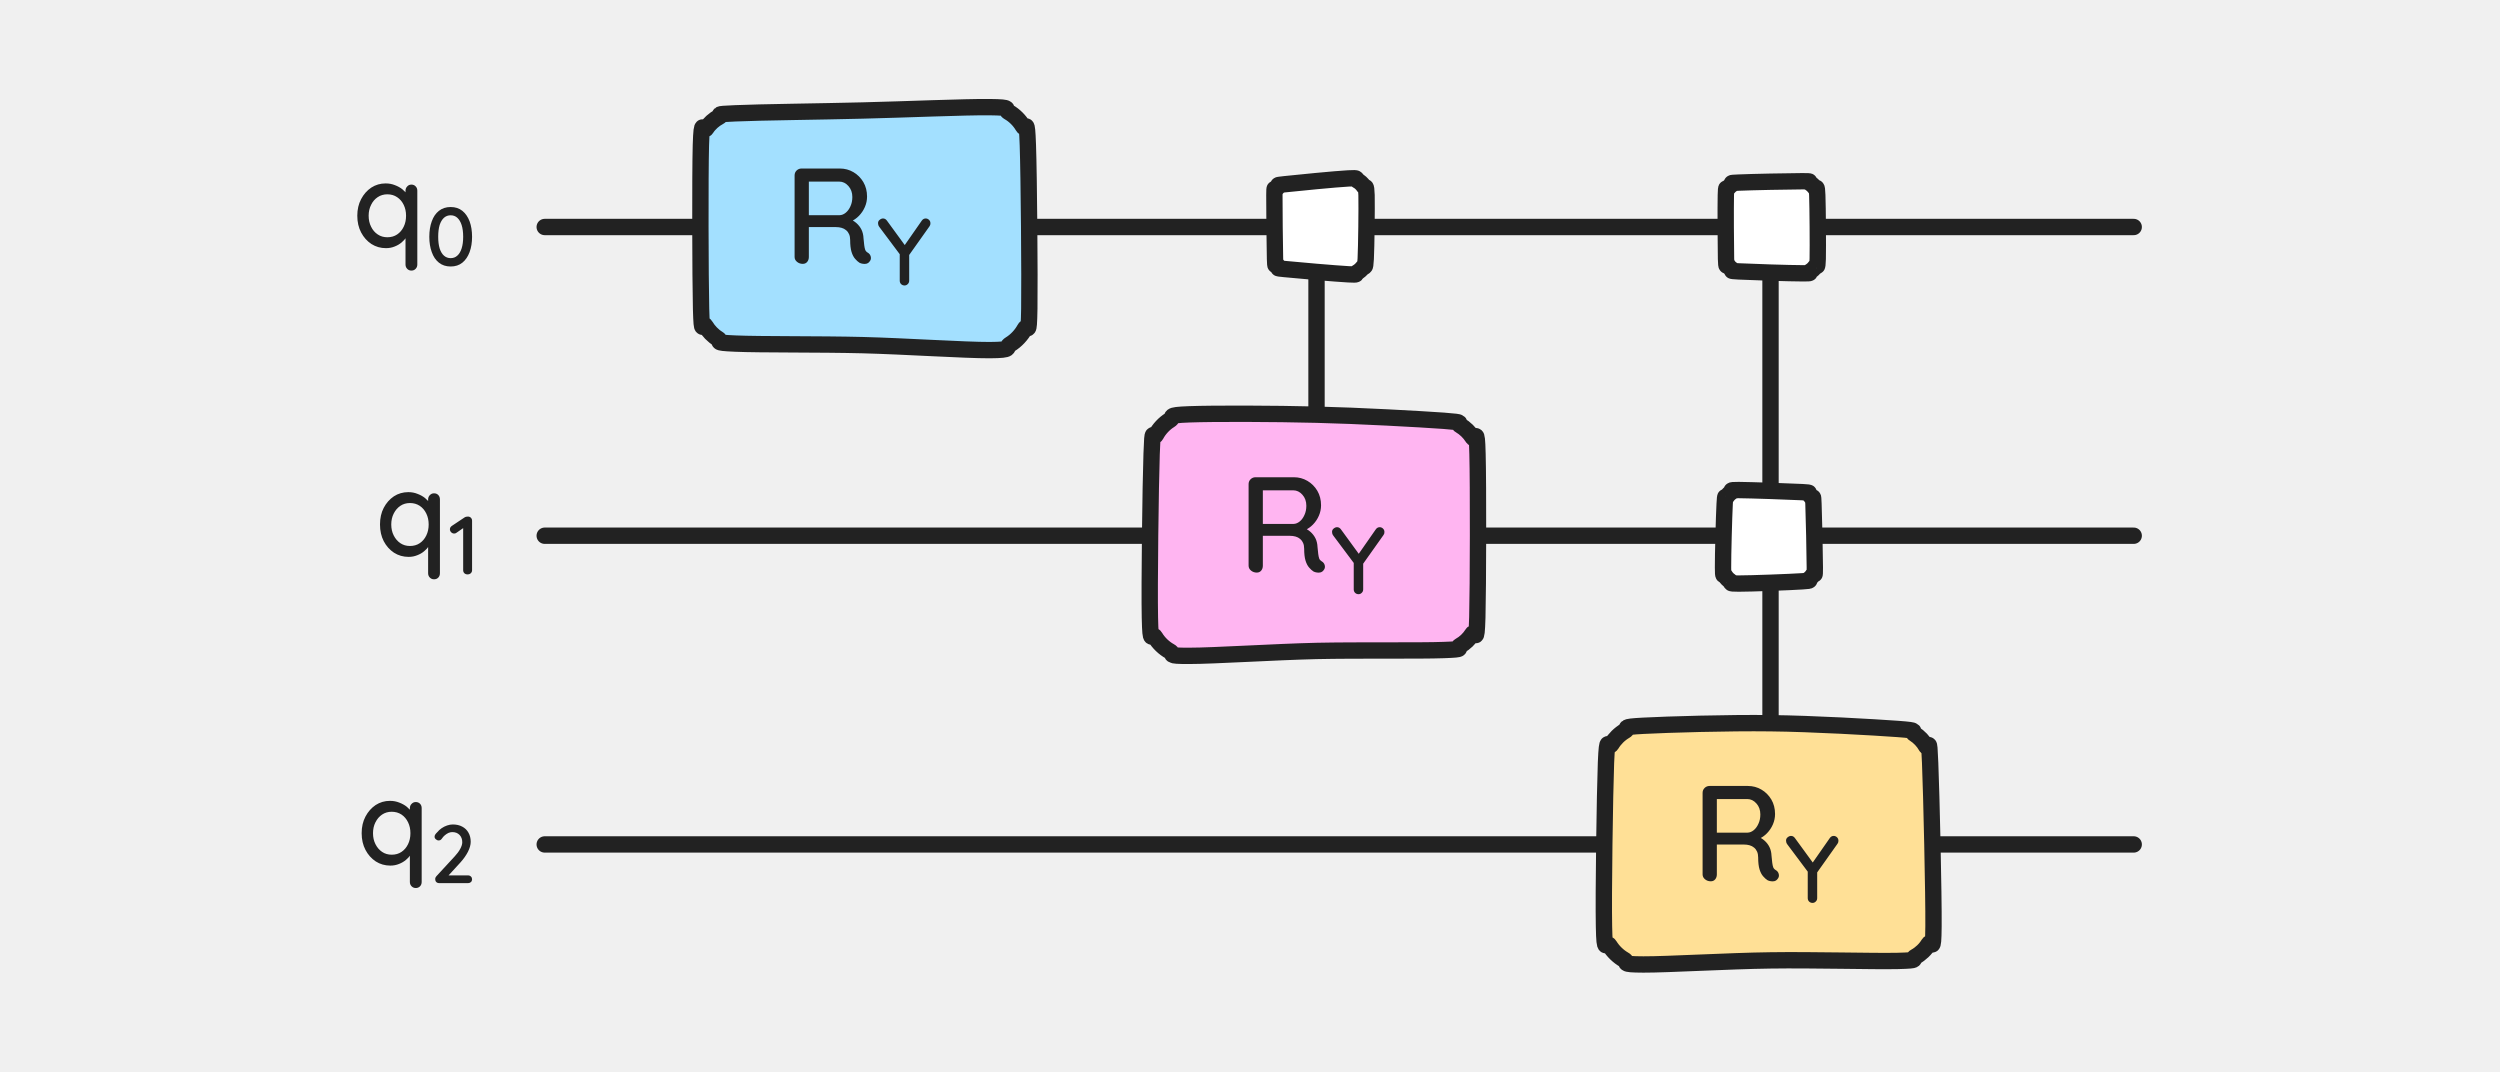
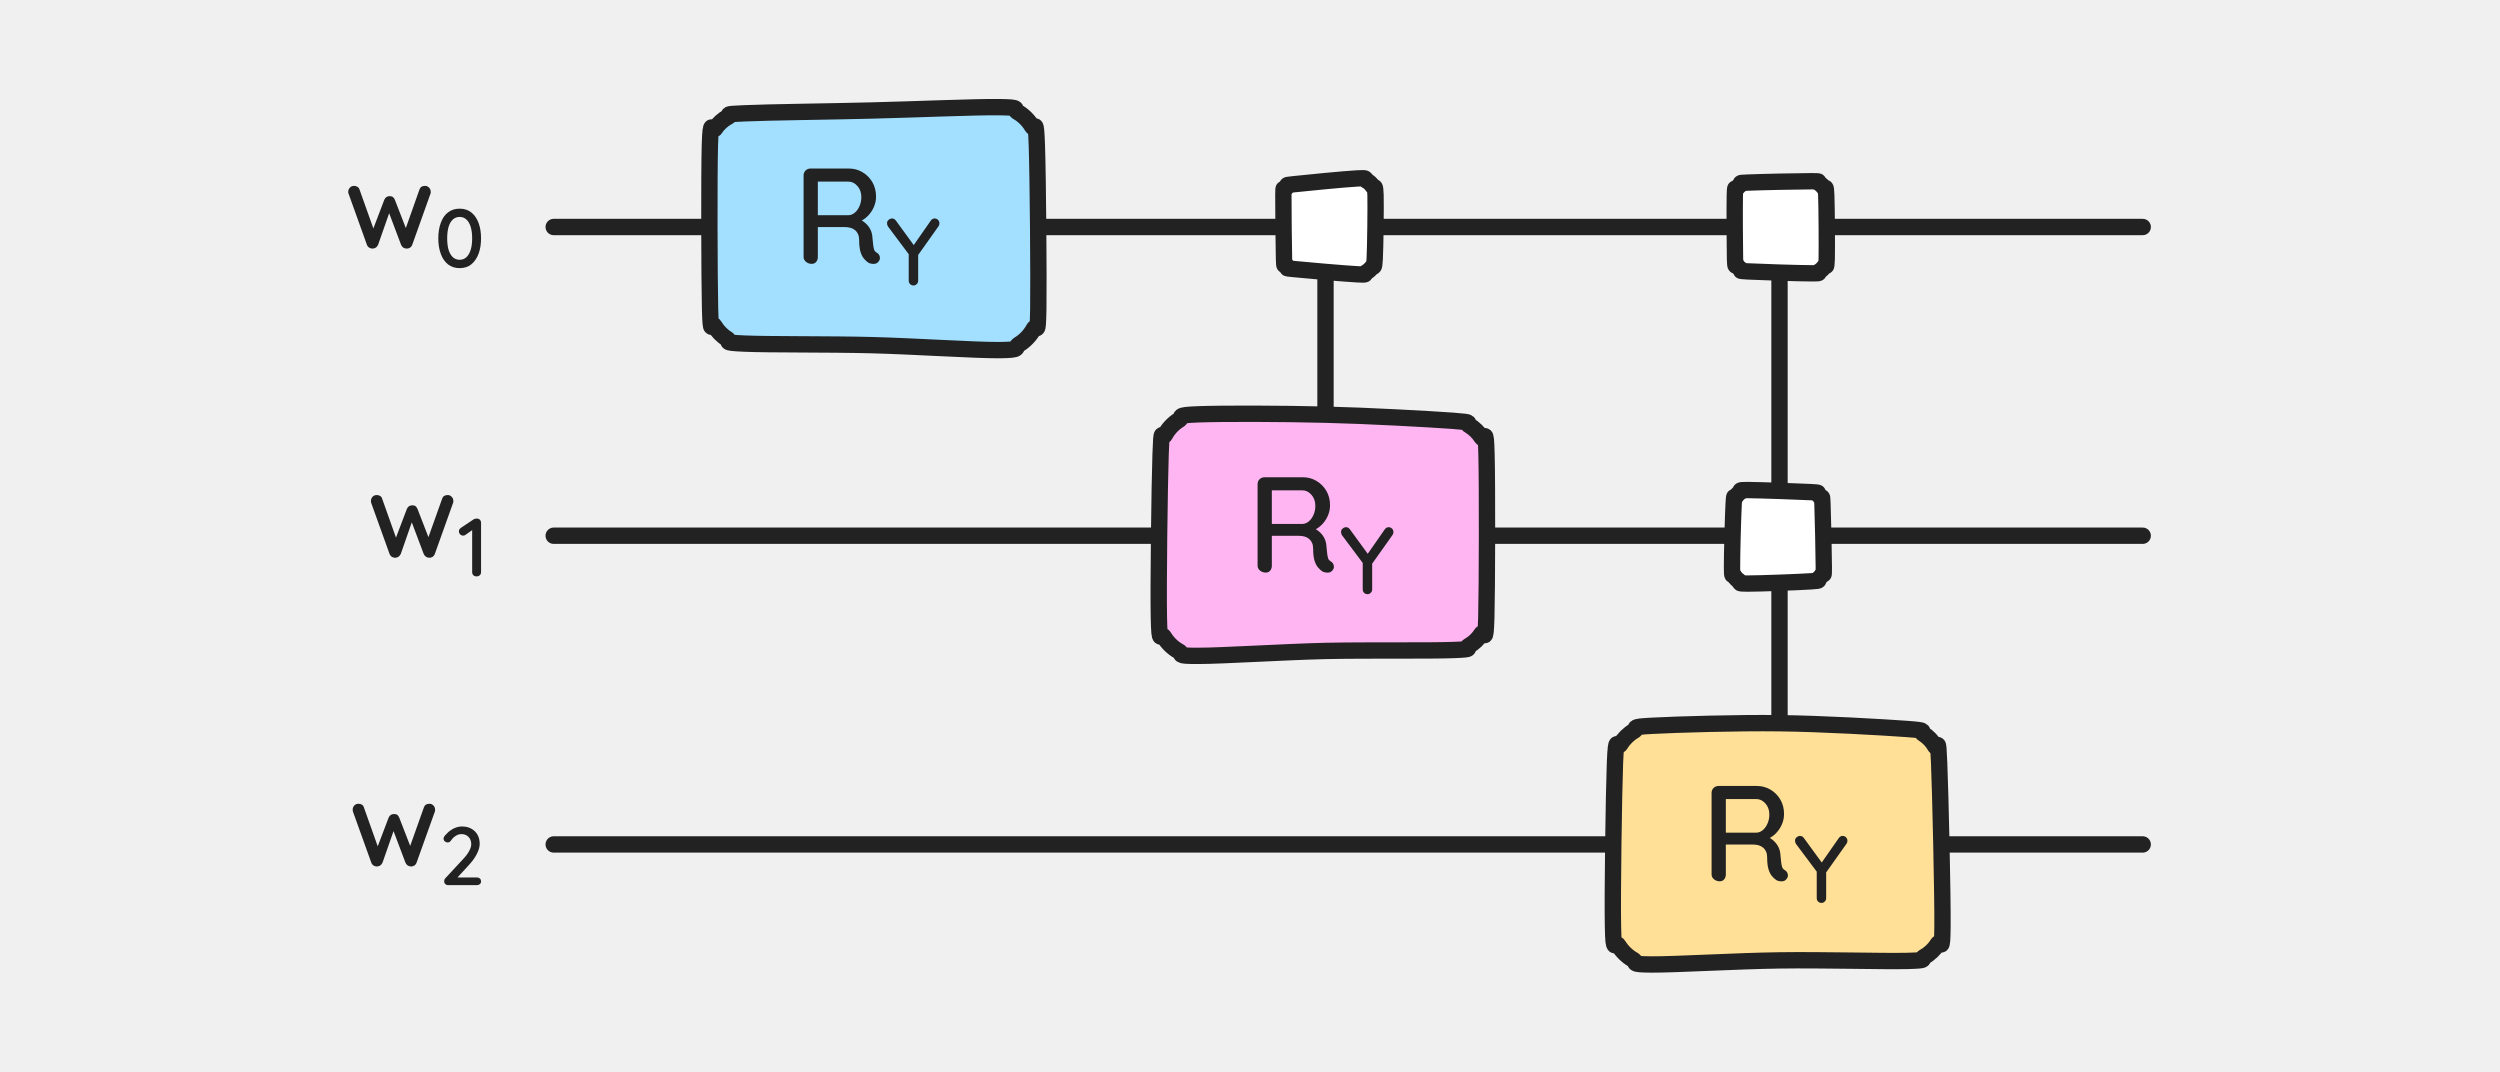
- <svg xmlns="http://www.w3.org/2000/svg" viewBox="-59.99 -25 275.33 118" width="275.33" height="118">
+ <svg xmlns="http://www.w3.org/2000/svg" viewBox="-60.98 -25 275.33 118" width="275.33" height="118">
  <g stroke-linecap="round" stroke-linejoin="round">
    <path d="M0,0C2.24,0 8.97,0 13.46,0C17.95,0 22.44,0 26.92,0C31.41,0 35.9,0 40.38,0C44.87,0 49.36,0 53.85,0C58.33,0 62.82,0 67.31,0C71.79,0 76.28,0 80.77,0C85.26,0 89.74,0 94.23,0C98.72,0 103.21,0 107.69,0C112.18,0 116.67,0 121.15,0C125.64,0 130.13,0 134.62,0C139.1,0 143.59,0 148.08,0C152.56,0 157.05,0 161.54,0C166.03,0 172.76,0 175,0" fill="none" stroke="#222222" stroke-width="1.8" />
    <path d="M0,34C2.24,34 8.97,34 13.46,34C17.95,34 22.44,34 26.92,34C31.41,34 35.9,34 40.38,34C44.87,34 49.36,34 53.85,34C58.33,34 62.82,34 67.31,34C71.79,34 76.28,34 80.77,34C85.26,34 89.74,34 94.23,34C98.72,34 103.21,34 107.69,34C112.18,34 116.67,34 121.15,34C125.64,34 130.13,34 134.62,34C139.1,34 143.59,34 148.08,34C152.56,34 157.05,34 161.54,34C166.03,34 172.76,34 175,34" fill="none" stroke="#222222" stroke-width="1.8" />
    <path d="M0,68C2.24,68 8.97,68 13.46,68C17.95,68 22.44,68 26.92,68C31.41,68 35.9,68 40.38,68C44.87,68 49.36,68 53.85,68C58.33,68 62.82,68 67.31,68C71.79,68 76.28,68 80.77,68C85.26,68 89.74,68 94.23,68C98.72,68 103.21,68 107.69,68C112.18,68 116.67,68 121.15,68C125.64,68 130.13,68 134.62,68C139.1,68 143.59,68 148.08,68C152.56,68 157.05,68 161.54,68C166.03,68 172.76,68 175,68" fill="none" stroke="#222222" stroke-width="1.8" />
    <path d="M85,0C85,1.89 85,7.56 85,11.33C85,15.11 85,18.89 85,22.67C85,26.44 85,32.11 85,34" fill="none" stroke="#222222" stroke-width="1.8" />
    <path d="M135,0C135,2.27 135,9.07 135,13.6C135,18.13 135,22.67 135,27.2C135,31.73 135,36.27 135,40.8C135,45.33 135,49.87 135,54.4C135,58.93 135,65.73 135,68" fill="none" stroke="#222222" stroke-width="1.8" />
    <path d="M51.11,-12.65C51.72,-12.31 52.31,-11.72 52.66,-11.11C53.01,-10.5 53.09,-12.35 53.21,-9C53.33,-5.65 53.42,5.63 53.37,9C53.31,12.37 53.21,10.58 52.86,11.23C52.51,11.88 51.91,12.53 51.26,12.92C50.62,13.31 51.71,13.54 49,13.56C46.29,13.57 39.67,13.13 35,13.01C30.33,12.89 23.65,12.96 21,12.84C18.35,12.73 19.64,12.63 19.09,12.31C18.54,11.98 18.03,11.45 17.71,10.9C17.4,10.35 17.31,12.32 17.22,9C17.14,5.68 17.11,-5.69 17.2,-9C17.3,-12.31 17.46,-10.33 17.79,-10.85C18.12,-11.37 18.66,-11.85 19.2,-12.13C19.73,-12.4 18.37,-12.41 21,-12.52C23.63,-12.64 30.33,-12.71 35,-12.83C39.67,-12.94 46.32,-13.23 49,-13.2C51.68,-13.17 50.5,-13 51.11,-12.65Z" fill="#A3E0FF" stroke="#222222" stroke-width="1.8" />
    <path d="M100.82,21.84C101.35,22.15 101.86,22.64 102.18,23.16C102.5,23.69 102.65,21.69 102.73,25C102.82,28.31 102.8,39.7 102.71,43C102.61,46.3 102.48,44.3 102.16,44.82C101.84,45.34 101.33,45.83 100.8,46.12C100.28,46.42 101.63,46.5 99,46.59C96.37,46.69 89.67,46.59 85,46.69C80.33,46.8 73.69,47.23 71,47.23C68.31,47.24 69.47,47.07 68.85,46.73C68.22,46.39 67.6,45.8 67.23,45.17C66.87,44.55 66.72,46.36 66.65,43C66.58,39.64 66.72,28.35 66.84,25C66.95,21.65 66.99,23.5 67.33,22.88C67.66,22.26 68.23,21.64 68.84,21.27C69.46,20.89 68.31,20.73 71,20.63C73.69,20.53 80.33,20.55 85,20.67C89.67,20.78 96.36,21.15 99,21.34C101.64,21.54 100.29,21.54 100.82,21.84Z" fill="#FFB5F1" stroke="#222222" stroke-width="1.8" />
    <path d="M150.84,55.82C151.36,56.14 151.85,56.66 152.14,57.19C152.43,57.72 152.45,55.7 152.58,59C152.72,62.3 152.98,73.67 152.95,77C152.92,80.33 152.75,78.41 152.41,78.97C152.08,79.53 151.52,80.06 150.95,80.37C150.38,80.68 151.66,80.76 149,80.83C146.34,80.89 139.67,80.7 135,80.77C130.33,80.83 123.69,81.23 121,81.22C118.31,81.21 119.49,81.03 118.87,80.69C118.25,80.34 117.65,79.76 117.28,79.15C116.91,78.53 116.72,80.36 116.66,77C116.59,73.64 116.75,62.34 116.88,59C117.02,55.66 117.13,57.55 117.48,56.97C117.83,56.38 118.39,55.83 118.98,55.49C119.56,55.16 118.33,55.07 121,54.93C123.67,54.79 130.33,54.59 135,54.65C139.67,54.7 146.36,55.09 149,55.28C151.64,55.48 150.31,55.5 150.84,55.82Z" fill="#FFE096" stroke="#222222" stroke-width="1.8" />
    <path d="M89.45,-5.15C89.74,-5.01 90.02,-4.76 90.2,-4.48C90.37,-4.21 90.47,-4.83 90.51,-3.5C90.54,-2.17 90.49,2.18 90.42,3.5C90.35,4.82 90.28,4.17 90.11,4.43C89.94,4.68 89.66,4.91 89.39,5.05C89.12,5.18 89.82,5.28 88.5,5.21C87.18,5.14 82.76,4.76 81.5,4.63C80.24,4.51 81.1,4.55 80.95,4.46C80.79,4.36 80.65,4.2 80.56,4.04C80.48,3.88 80.47,4.76 80.43,3.5C80.4,2.24 80.35,-2.24 80.36,-3.5C80.37,-4.76 80.4,-3.91 80.49,-4.08C80.59,-4.25 80.74,-4.42 80.91,-4.53C81.08,-4.63 80.23,-4.57 81.5,-4.71C82.77,-4.85 87.17,-5.28 88.5,-5.35C89.83,-5.42 89.17,-5.3 89.45,-5.15Z" fill="#FFFFFF" stroke="#222222" stroke-width="1.8" />
    <path d="M139.29,-4.87C139.52,-4.74 139.75,-4.53 139.9,-4.31C140.04,-4.08 140.1,-4.8 140.15,-3.5C140.2,-2.2 140.23,2.19 140.2,3.5C140.16,4.81 140.09,4.1 139.95,4.33C139.8,4.57 139.56,4.79 139.32,4.92C139.08,5.05 139.8,5.11 138.5,5.1C137.2,5.1 132.78,4.96 131.5,4.89C130.22,4.82 131.01,4.82 130.81,4.7C130.61,4.59 130.41,4.4 130.3,4.2C130.18,3.99 130.14,4.78 130.1,3.5C130.07,2.22 130.05,-2.22 130.08,-3.5C130.11,-4.78 130.16,-4 130.28,-4.21C130.4,-4.41 130.59,-4.6 130.8,-4.72C131,-4.83 130.22,-4.84 131.5,-4.89C132.78,-4.95 137.2,-5.04 138.5,-5.04C139.8,-5.04 139.06,-4.99 139.29,-4.87Z" fill="#FFFFFF" stroke="#222222" stroke-width="1.8" />
    <path d="M139.14,29.4C139.32,29.51 139.48,29.69 139.58,29.88C139.68,30.06 139.68,29.23 139.73,30.5C139.78,31.77 139.88,36.21 139.88,37.5C139.88,38.79 139.84,38 139.73,38.21C139.63,38.42 139.44,38.64 139.24,38.78C139.03,38.91 139.79,38.94 138.5,39.02C137.21,39.11 132.81,39.27 131.5,39.27C130.19,39.27 130.87,39.18 130.62,39.03C130.36,38.88 130.12,38.63 129.98,38.38C129.84,38.12 129.77,38.81 129.77,37.5C129.76,36.19 129.88,31.8 129.95,30.5C130.02,29.2 130.03,29.95 130.17,29.73C130.3,29.51 130.51,29.3 130.73,29.17C130.96,29.05 130.21,28.97 131.5,28.97C132.79,28.98 137.23,29.13 138.5,29.2C139.77,29.27 138.96,29.29 139.14,29.4Z" fill="#FFFFFF" stroke="#222222" stroke-width="1.8" />
    <path d="M28.42,4.06Q28.06,4.06 27.79,3.84Q27.52,3.62 27.52,3.3L27.52,-5.68Q27.52,-6 27.74,-6.22Q27.97,-6.44 28.28,-6.44L32.51,-6.44Q33.32,-6.44 34,-6.04Q34.67,-5.65 35.09,-4.95Q35.5,-4.25 35.5,-3.35Q35.5,-2.75 35.26,-2.2Q35.02,-1.65 34.61,-1.23Q34.21,-0.82 33.7,-0.6L33.53,-0.89Q34,-0.73 34.34,-0.42Q34.69,-0.11 34.89,0.3Q35.09,0.72 35.11,1.24Q35.15,1.7 35.19,2.01Q35.23,2.32 35.3,2.52Q35.38,2.71 35.57,2.82Q35.84,2.97 35.91,3.27Q35.98,3.57 35.78,3.8Q35.65,3.98 35.44,4.04Q35.24,4.09 35.03,4.05Q34.82,4.02 34.67,3.94Q34.43,3.79 34.19,3.51Q33.94,3.23 33.79,2.74Q33.64,2.25 33.64,1.43Q33.64,1.06 33.52,0.79Q33.4,0.52 33.19,0.35Q32.98,0.17 32.69,0.09Q32.41,0.01 32.06,0.01L28.88,0.01L29.09,-0.29L29.09,3.3Q29.09,3.62 28.91,3.84Q28.73,4.06 28.42,4.06ZM28.9,-1.3L32.48,-1.3Q32.83,-1.31 33.15,-1.57Q33.47,-1.83 33.67,-2.28Q33.88,-2.73 33.88,-3.3Q33.88,-4.03 33.45,-4.51Q33.02,-5 32.44,-5L28.93,-5L29.09,-5.39L29.09,-0.98L28.9,-1.3ZM41.96,-0.94Q42.16,-0.94 42.32,-0.79Q42.48,-0.64 42.48,-0.41Q42.48,-0.32 42.46,-0.24Q42.43,-0.16 42.38,-0.08L39.97,3.32L40.14,2.7L40.14,5.91Q40.14,6.14 39.98,6.29Q39.83,6.44 39.63,6.44Q39.41,6.44 39.25,6.29Q39.1,6.14 39.1,5.91L39.1,2.79L39.17,3.09L36.85,-0.01Q36.77,-0.12 36.74,-0.22Q36.71,-0.32 36.71,-0.42Q36.71,-0.65 36.89,-0.79Q37.07,-0.94 37.26,-0.94Q37.52,-0.94 37.69,-0.7L39.79,2.18L39.54,2.15L41.52,-0.69Q41.69,-0.94 41.96,-0.94Z" fill="#222222" stroke="none" />
    <path d="M78.42,38.06Q78.06,38.06 77.79,37.84Q77.52,37.62 77.52,37.3L77.52,28.32Q77.52,28 77.74,27.78Q77.97,27.56 78.28,27.56L82.51,27.56Q83.32,27.56 84,27.96Q84.67,28.35 85.09,29.05Q85.5,29.75 85.5,30.65Q85.5,31.25 85.26,31.8Q85.02,32.35 84.61,32.77Q84.21,33.18 83.7,33.4L83.53,33.11Q84,33.27 84.34,33.58Q84.69,33.89 84.89,34.3Q85.09,34.72 85.11,35.24Q85.15,35.7 85.19,36.01Q85.23,36.32 85.3,36.52Q85.38,36.71 85.57,36.82Q85.84,36.97 85.91,37.27Q85.98,37.57 85.78,37.8Q85.65,37.98 85.44,38.04Q85.24,38.09 85.03,38.05Q84.82,38.02 84.67,37.94Q84.43,37.79 84.19,37.51Q83.94,37.23 83.79,36.74Q83.64,36.25 83.64,35.43Q83.64,35.06 83.52,34.79Q83.4,34.52 83.19,34.35Q82.98,34.17 82.69,34.09Q82.41,34.01 82.06,34.01L78.88,34.01L79.09,33.71L79.09,37.3Q79.09,37.62 78.91,37.84Q78.73,38.06 78.42,38.06ZM78.9,32.7L82.48,32.7Q82.83,32.69 83.15,32.43Q83.47,32.17 83.67,31.72Q83.88,31.27 83.88,30.7Q83.88,29.97 83.45,29.49Q83.02,29 82.44,29L78.93,29L79.09,28.61L79.09,33.02L78.9,32.7ZM91.96,33.06Q92.16,33.06 92.32,33.21Q92.48,33.36 92.48,33.59Q92.48,33.68 92.46,33.76Q92.43,33.84 92.38,33.92L89.97,37.32L90.14,36.7L90.14,39.91Q90.14,40.14 89.98,40.29Q89.83,40.44 89.63,40.44Q89.41,40.44 89.25,40.29Q89.1,40.14 89.1,39.91L89.1,36.79L89.17,37.09L86.85,33.99Q86.77,33.88 86.74,33.78Q86.71,33.68 86.71,33.58Q86.71,33.35 86.89,33.21Q87.07,33.06 87.26,33.06Q87.52,33.06 87.69,33.3L89.79,36.18L89.54,36.15L91.52,33.31Q91.69,33.06 91.96,33.06Z" fill="#222222" stroke="none" />
    <path d="M128.42,72.06Q128.06,72.06 127.79,71.84Q127.52,71.62 127.52,71.3L127.52,62.32Q127.52,62 127.74,61.78Q127.97,61.56 128.28,61.56L132.51,61.56Q133.32,61.56 134,61.96Q134.67,62.35 135.09,63.05Q135.5,63.75 135.5,64.65Q135.5,65.25 135.26,65.8Q135.02,66.35 134.61,66.77Q134.21,67.18 133.7,67.4L133.53,67.11Q134,67.27 134.34,67.58Q134.69,67.89 134.89,68.3Q135.09,68.72 135.11,69.24Q135.15,69.7 135.19,70.01Q135.23,70.32 135.3,70.52Q135.38,70.71 135.57,70.82Q135.84,70.97 135.91,71.27Q135.98,71.57 135.78,71.8Q135.65,71.98 135.44,72.04Q135.24,72.09 135.03,72.05Q134.82,72.02 134.67,71.94Q134.43,71.79 134.19,71.51Q133.94,71.23 133.79,70.74Q133.64,70.25 133.64,69.43Q133.64,69.06 133.52,68.79Q133.4,68.52 133.19,68.35Q132.98,68.17 132.69,68.09Q132.41,68.01 132.06,68.01L128.88,68.01L129.09,67.71L129.09,71.3Q129.09,71.62 128.91,71.84Q128.73,72.06 128.42,72.06ZM128.9,66.7L132.48,66.7Q132.83,66.69 133.15,66.43Q133.47,66.17 133.67,65.72Q133.88,65.27 133.88,64.7Q133.88,63.97 133.45,63.49Q133.02,63 132.44,63L128.93,63L129.09,62.61L129.09,67.02L128.9,66.7ZM141.96,67.06Q142.16,67.06 142.32,67.21Q142.48,67.36 142.48,67.59Q142.48,67.68 142.46,67.76Q142.43,67.84 142.38,67.92L139.97,71.32L140.14,70.7L140.14,73.91Q140.14,74.14 139.98,74.29Q139.83,74.44 139.63,74.44Q139.41,74.44 139.25,74.29Q139.1,74.14 139.1,73.91L139.1,70.79L139.17,71.09L136.85,67.99Q136.77,67.88 136.74,67.78Q136.71,67.68 136.71,67.58Q136.71,67.35 136.89,67.21Q137.07,67.06 137.26,67.06Q137.52,67.06 137.69,67.3L139.79,70.18L139.54,70.15L141.52,67.31Q141.69,67.06 141.96,67.06Z" fill="#222222" stroke="none" />
-     <path d="M-14.68,-4.67Q-14.4,-4.67 -14.22,-4.48Q-14.03,-4.29 -14.03,-4L-14.03,4.13Q-14.03,4.42 -14.22,4.61Q-14.4,4.8 -14.68,4.8Q-14.96,4.8 -15.14,4.61Q-15.33,4.42 -15.33,4.13L-15.33,0.6L-15.06,0.61Q-15.06,0.84 -15.25,1.14Q-15.44,1.43 -15.76,1.7Q-16.09,1.98 -16.53,2.15Q-16.97,2.33 -17.48,2.33Q-18.37,2.33 -19.09,1.87Q-19.8,1.4 -20.22,0.6Q-20.64,-0.2 -20.64,-1.24Q-20.64,-2.28 -20.22,-3.07Q-19.8,-3.87 -19.1,-4.34Q-18.39,-4.8 -17.52,-4.8Q-16.97,-4.8 -16.5,-4.61Q-16.02,-4.43 -15.67,-4.15Q-15.32,-3.86 -15.12,-3.54Q-14.93,-3.22 -14.93,-2.94L-15.33,-2.9L-15.33,-4Q-15.33,-4.28 -15.14,-4.47Q-14.96,-4.67 -14.68,-4.67ZM-17.33,1.13Q-16.71,1.13 -16.25,0.82Q-15.79,0.51 -15.53,-0.03Q-15.27,-0.56 -15.27,-1.24Q-15.27,-1.91 -15.53,-2.44Q-15.79,-2.98 -16.26,-3.29Q-16.72,-3.6 -17.33,-3.6Q-17.93,-3.6 -18.39,-3.29Q-18.86,-2.98 -19.12,-2.44Q-19.39,-1.91 -19.39,-1.24Q-19.39,-0.56 -19.12,-0.03Q-18.86,0.51 -18.39,0.82Q-17.93,1.13 -17.33,1.13ZM-10.36,4.35Q-11.12,4.35 -11.65,3.93Q-12.18,3.51 -12.44,2.76Q-12.71,2.02 -12.71,1.08Q-12.71,0.12 -12.44,-0.62Q-12.18,-1.36 -11.65,-1.78Q-11.12,-2.2 -10.36,-2.2Q-9.59,-2.2 -9.07,-1.78Q-8.55,-1.36 -8.27,-0.62Q-8,0.12 -8,1.08Q-8,2.02 -8.27,2.76Q-8.55,3.51 -9.07,3.93Q-9.59,4.35 -10.36,4.35ZM-10.36,3.43Q-9.93,3.43 -9.63,3.16Q-9.32,2.89 -9.15,2.36Q-8.98,1.83 -8.98,1.08Q-8.98,0.31 -9.15,-0.22Q-9.32,-0.74 -9.63,-1.02Q-9.93,-1.29 -10.36,-1.29Q-10.78,-1.29 -11.09,-1.02Q-11.4,-0.74 -11.57,-0.22Q-11.73,0.31 -11.73,1.08Q-11.73,1.83 -11.57,2.36Q-11.4,2.89 -11.09,3.16Q-10.78,3.43 -10.36,3.43Z" fill="#222222" stroke="none" />
-     <path d="M-12.19,29.33Q-11.9,29.33 -11.72,29.52Q-11.54,29.71 -11.54,30L-11.54,38.13Q-11.54,38.42 -11.72,38.61Q-11.9,38.8 -12.19,38.8Q-12.46,38.8 -12.65,38.61Q-12.84,38.42 -12.84,38.13L-12.84,34.6L-12.57,34.61Q-12.57,34.84 -12.76,35.14Q-12.94,35.43 -13.27,35.7Q-13.59,35.98 -14.04,36.15Q-14.48,36.33 -14.99,36.33Q-15.88,36.33 -16.6,35.87Q-17.31,35.4 -17.73,34.6Q-18.14,33.8 -18.14,32.76Q-18.14,31.72 -17.73,30.93Q-17.31,30.13 -16.61,29.66Q-15.9,29.2 -15.02,29.2Q-14.48,29.2 -14.01,29.39Q-13.53,29.57 -13.18,29.85Q-12.83,30.14 -12.63,30.46Q-12.44,30.78 -12.44,31.06L-12.84,31.1L-12.84,30Q-12.84,29.72 -12.65,29.53Q-12.46,29.33 -12.19,29.33ZM-14.84,35.13Q-14.22,35.13 -13.76,34.82Q-13.3,34.51 -13.04,33.97Q-12.78,33.44 -12.78,32.76Q-12.78,32.09 -13.04,31.56Q-13.3,31.02 -13.76,30.71Q-14.23,30.4 -14.84,30.4Q-15.44,30.4 -15.9,30.71Q-16.36,31.02 -16.63,31.56Q-16.9,32.09 -16.9,32.76Q-16.9,33.44 -16.63,33.97Q-16.36,34.51 -15.9,34.82Q-15.44,35.13 -14.84,35.13ZM-8.5,38.26Q-8.71,38.26 -8.85,38.13Q-8.98,38 -8.98,37.8L-8.98,32.92L-8.86,33.08L-9.71,33.67Q-9.82,33.76 -9.97,33.76Q-10.16,33.76 -10.3,33.62Q-10.44,33.48 -10.44,33.29Q-10.44,33.05 -10.2,32.9L-8.82,31.98Q-8.74,31.93 -8.64,31.91Q-8.55,31.89 -8.46,31.89Q-8.26,31.89 -8.13,32.02Q-8,32.15 -8,32.35L-8,37.8Q-8,38 -8.14,38.13Q-8.28,38.26 -8.5,38.26Z" fill="#222222" stroke="none" />
-     <path d="M-14.2,63.33Q-13.92,63.33 -13.73,63.52Q-13.55,63.71 -13.55,64L-13.55,72.13Q-13.55,72.42 -13.73,72.61Q-13.92,72.8 -14.2,72.8Q-14.47,72.8 -14.66,72.61Q-14.85,72.42 -14.85,72.13L-14.85,68.6L-14.58,68.61Q-14.58,68.84 -14.77,69.14Q-14.96,69.43 -15.28,69.7Q-15.61,69.98 -16.05,70.15Q-16.49,70.33 -17,70.33Q-17.89,70.33 -18.61,69.87Q-19.32,69.4 -19.74,68.6Q-20.16,67.8 -20.16,66.76Q-20.16,65.72 -19.74,64.93Q-19.32,64.13 -18.62,63.66Q-17.91,63.2 -17.04,63.2Q-16.49,63.2 -16.02,63.39Q-15.54,63.57 -15.19,63.85Q-14.84,64.14 -14.64,64.46Q-14.45,64.78 -14.45,65.06L-14.85,65.1L-14.85,64Q-14.85,63.72 -14.66,63.53Q-14.47,63.33 -14.2,63.33ZM-16.85,69.13Q-16.23,69.13 -15.77,68.82Q-15.31,68.51 -15.05,67.97Q-14.79,67.44 -14.79,66.76Q-14.79,66.09 -15.05,65.56Q-15.31,65.02 -15.77,64.71Q-16.24,64.4 -16.85,64.4Q-17.45,64.4 -17.91,64.71Q-18.37,65.02 -18.64,65.56Q-18.91,66.09 -18.91,66.76Q-18.91,67.44 -18.64,67.97Q-18.37,68.51 -17.91,68.82Q-17.45,69.13 -16.85,69.13ZM-8.43,71.41Q-8.25,71.41 -8.12,71.54Q-8,71.66 -8,71.84Q-8,72.02 -8.12,72.14Q-8.25,72.26 -8.43,72.26L-11.62,72.26Q-11.82,72.26 -11.94,72.14Q-12.06,72.02 -12.06,71.82Q-12.06,71.64 -11.93,71.5L-9.9,69.3Q-9.51,68.88 -9.3,68.48Q-9.08,68.07 -9.08,67.76Q-9.08,67.26 -9.38,66.95Q-9.68,66.64 -10.18,66.64Q-10.38,66.64 -10.6,66.73Q-10.81,66.83 -11,66.99Q-11.19,67.15 -11.32,67.35Q-11.41,67.48 -11.5,67.52Q-11.59,67.56 -11.68,67.56Q-11.85,67.56 -11.99,67.43Q-12.13,67.31 -12.13,67.15Q-12.13,67.02 -12.05,66.9Q-11.97,66.78 -11.84,66.66Q-11.64,66.41 -11.35,66.21Q-11.07,66.02 -10.75,65.91Q-10.43,65.8 -10.12,65.8Q-9.52,65.8 -9.08,66.04Q-8.64,66.27 -8.4,66.7Q-8.15,67.13 -8.15,67.71Q-8.15,68.2 -8.45,68.8Q-8.75,69.39 -9.27,69.97L-10.68,71.51L-10.78,71.41L-8.43,71.41Z" fill="#222222" stroke="none" />
+     <path d="M-14.16,-4.53Q-13.92,-4.53 -13.73,-4.34Q-13.54,-4.15 -13.54,-3.85Q-13.54,-3.79 -13.55,-3.72Q-13.56,-3.66 -13.59,-3.61L-15.58,1.96Q-15.66,2.18 -15.85,2.29Q-16.05,2.4 -16.26,2.37Q-16.63,2.35 -16.81,1.96L-18.28,-1.94L-17.98,-1.92L-19.34,1.96Q-19.52,2.35 -19.9,2.37Q-20.09,2.4 -20.29,2.29Q-20.49,2.18 -20.57,1.96L-22.57,-3.61Q-22.63,-3.72 -22.63,-3.85Q-22.63,-4.13 -22.45,-4.33Q-22.27,-4.53 -21.98,-4.53Q-21.77,-4.53 -21.61,-4.42Q-21.44,-4.32 -21.38,-4.11L-19.71,0.58L-20.01,0.55L-18.66,-2.99Q-18.49,-3.4 -18.06,-3.4Q-17.83,-3.4 -17.7,-3.29Q-17.57,-3.19 -17.49,-2.99L-16.11,0.57L-16.46,0.61L-14.79,-4.11Q-14.66,-4.53 -14.16,-4.53ZM-10.36,4.53Q-11.12,4.53 -11.65,4.11Q-12.18,3.68 -12.44,2.94Q-12.71,2.2 -12.71,1.25Q-12.71,0.3 -12.44,-0.44Q-12.18,-1.19 -11.65,-1.6Q-11.12,-2.02 -10.36,-2.02Q-9.59,-2.02 -9.07,-1.6Q-8.55,-1.19 -8.27,-0.44Q-8,0.3 -8,1.25Q-8,2.2 -8.27,2.94Q-8.55,3.68 -9.07,4.11Q-9.59,4.53 -10.36,4.53ZM-10.36,3.61Q-9.93,3.61 -9.63,3.34Q-9.32,3.06 -9.15,2.54Q-8.98,2.01 -8.98,1.25Q-8.98,0.49 -9.15,-0.04Q-9.32,-0.57 -9.63,-0.84Q-9.93,-1.11 -10.36,-1.11Q-10.78,-1.11 -11.09,-0.84Q-11.4,-0.57 -11.57,-0.04Q-11.73,0.49 -11.73,1.25Q-11.73,2.01 -11.57,2.54Q-11.4,3.06 -11.09,3.34Q-10.78,3.61 -10.36,3.61Z" fill="#222222" stroke="none" />
+     <path d="M-11.67,29.52Q-11.42,29.52 -11.24,29.71Q-11.05,29.89 -11.05,30.19Q-11.05,30.26 -11.06,30.32Q-11.07,30.39 -11.1,30.44L-13.09,36Q-13.17,36.22 -13.36,36.34Q-13.56,36.45 -13.76,36.42Q-14.14,36.39 -14.32,36L-15.79,32.1L-15.49,32.13L-16.84,36Q-17.03,36.39 -17.4,36.42Q-17.6,36.45 -17.8,36.34Q-18,36.22 -18.08,36L-20.08,30.44Q-20.13,30.32 -20.13,30.19Q-20.13,29.92 -19.96,29.72Q-19.78,29.52 -19.48,29.52Q-19.28,29.52 -19.11,29.62Q-18.95,29.72 -18.89,29.93L-17.22,34.63L-17.52,34.6L-16.17,31.05Q-16,30.65 -15.57,30.65Q-15.34,30.65 -15.21,30.75Q-15.08,30.86 -15,31.05L-13.62,34.61L-13.97,34.65L-12.29,29.93Q-12.16,29.52 -11.67,29.52ZM-8.5,38.48Q-8.71,38.48 -8.85,38.35Q-8.98,38.22 -8.98,38.02L-8.98,33.14L-8.86,33.3L-9.71,33.9Q-9.82,33.99 -9.97,33.99Q-10.16,33.99 -10.3,33.85Q-10.44,33.71 -10.44,33.51Q-10.44,33.28 -10.2,33.12L-8.82,32.2Q-8.74,32.15 -8.64,32.13Q-8.55,32.11 -8.46,32.11Q-8.26,32.11 -8.13,32.24Q-8,32.38 -8,32.58L-8,38.02Q-8,38.22 -8.14,38.35Q-8.28,38.48 -8.5,38.48Z" fill="#222222" stroke="none" />
+     <path d="M-13.68,63.52Q-13.43,63.52 -13.25,63.71Q-13.06,63.89 -13.06,64.19Q-13.06,64.26 -13.07,64.32Q-13.08,64.39 -13.11,64.44L-15.1,70Q-15.18,70.22 -15.37,70.34Q-15.57,70.45 -15.77,70.42Q-16.15,70.39 -16.33,70L-17.8,66.1L-17.5,66.13L-18.85,70Q-19.04,70.39 -19.41,70.42Q-19.61,70.45 -19.81,70.34Q-20.01,70.22 -20.09,70L-22.09,64.44Q-22.14,64.32 -22.14,64.19Q-22.14,63.92 -21.97,63.72Q-21.79,63.52 -21.49,63.52Q-21.29,63.52 -21.12,63.62Q-20.96,63.72 -20.9,63.93L-19.23,68.63L-19.53,68.6L-18.18,65.05Q-18.01,64.65 -17.58,64.65Q-17.35,64.65 -17.22,64.75Q-17.09,64.86 -17.01,65.05L-15.63,68.61L-15.98,68.65L-14.3,63.93Q-14.17,63.52 -13.68,63.52ZM-8.43,71.64Q-8.25,71.64 -8.12,71.76Q-8,71.88 -8,72.06Q-8,72.25 -8.12,72.36Q-8.25,72.48 -8.43,72.48L-11.62,72.48Q-11.82,72.48 -11.94,72.36Q-12.06,72.25 -12.06,72.05Q-12.06,71.86 -11.93,71.72L-9.9,69.53Q-9.51,69.11 -9.3,68.7Q-9.08,68.29 -9.08,67.98Q-9.08,67.48 -9.38,67.17Q-9.68,66.86 -10.18,66.86Q-10.38,66.86 -10.6,66.95Q-10.81,67.05 -11,67.21Q-11.18,67.37 -11.32,67.58Q-11.41,67.71 -11.5,67.74Q-11.59,67.78 -11.68,67.78Q-11.85,67.78 -11.99,67.66Q-12.13,67.53 -12.13,67.37Q-12.13,67.24 -12.05,67.12Q-11.97,67 -11.84,66.88Q-11.64,66.63 -11.35,66.44Q-11.07,66.24 -10.75,66.13Q-10.43,66.02 -10.12,66.02Q-9.52,66.02 -9.08,66.26Q-8.64,66.5 -8.4,66.92Q-8.15,67.35 -8.15,67.93Q-8.15,68.42 -8.45,69.02Q-8.75,69.62 -9.27,70.19L-10.68,71.73L-10.78,71.64L-8.43,71.64Z" fill="#222222" stroke="none" />
  </g>
</svg>
